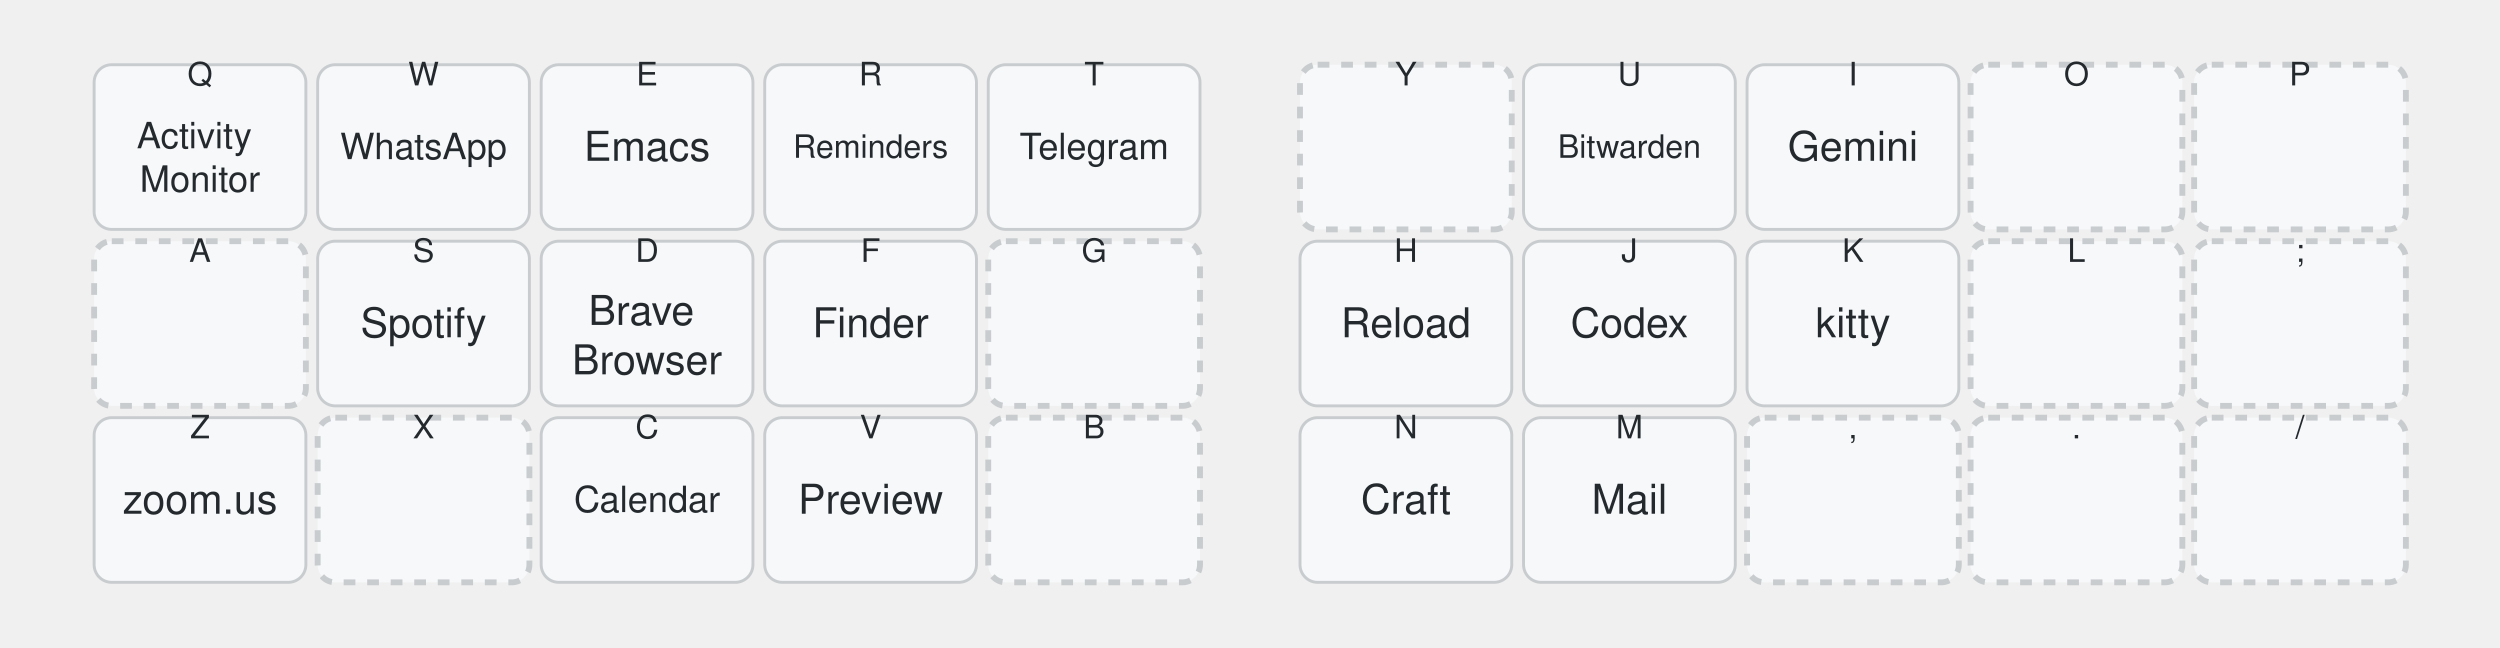
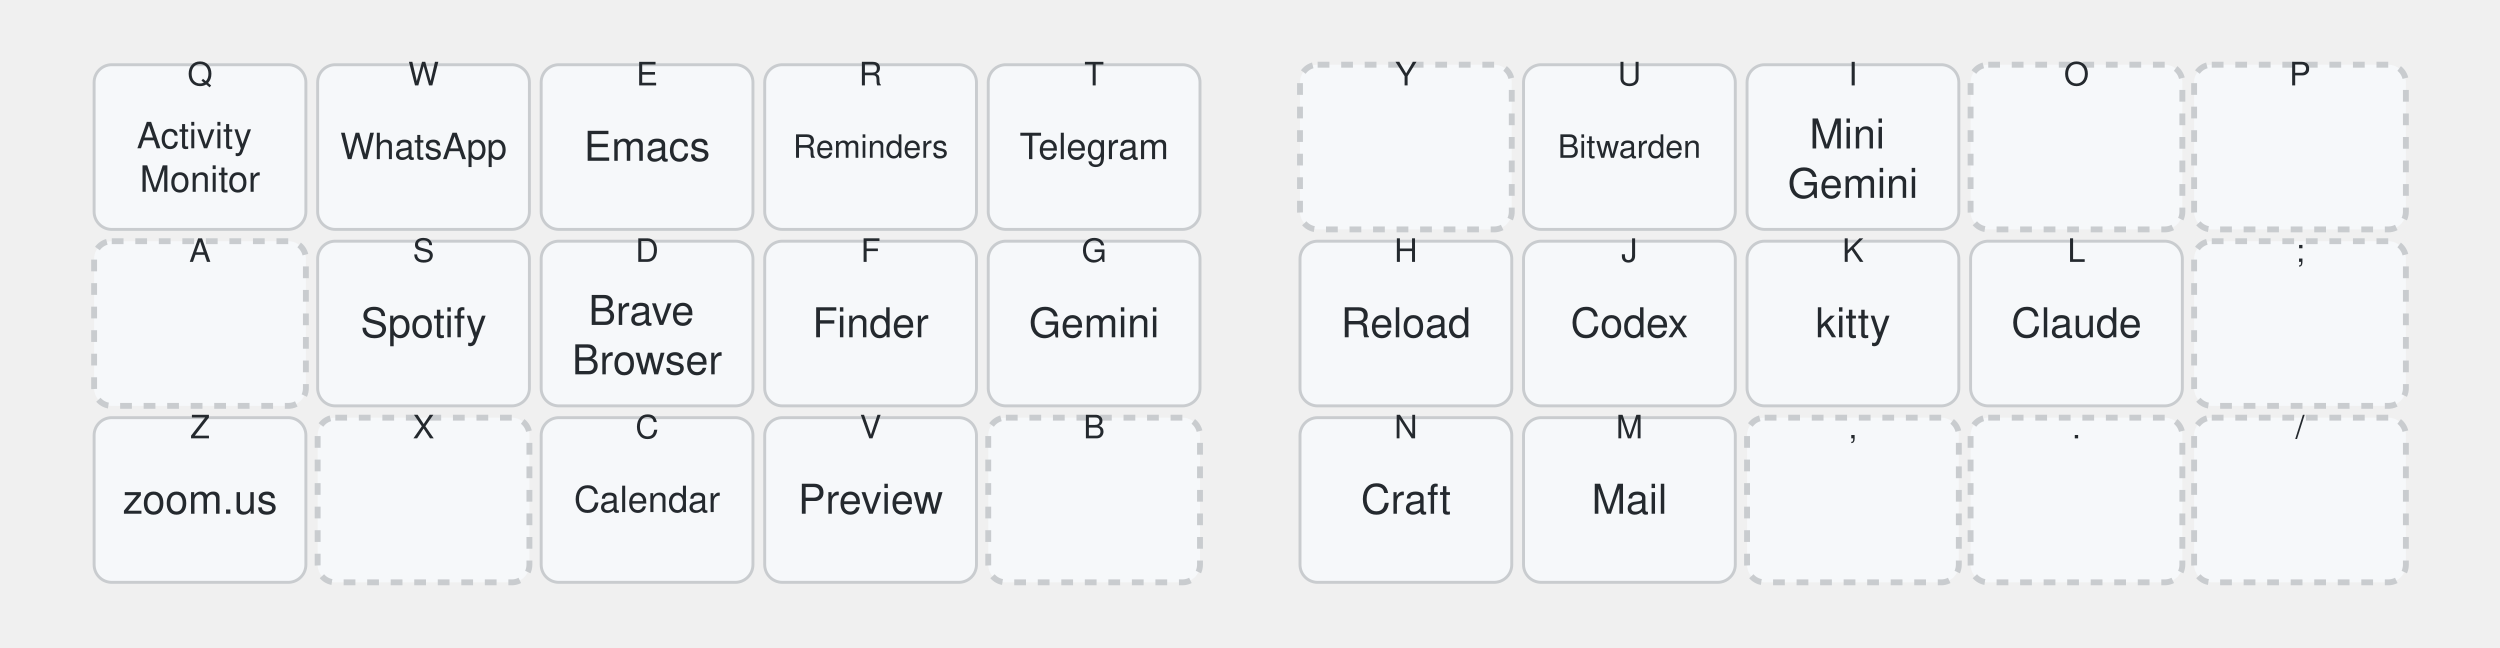
<svg xmlns="http://www.w3.org/2000/svg" width="850" height="220" viewBox="0 0 850 220" class="keymap">
  <style>/* inherit to force styles through use tags */
svg path {
    fill: inherit;
}

/* font and background color specifications */
svg.keymap {
    font-family: SFMono-Regular,Consolas,Liberation Mono,Menlo,monospace;
    font-size: 14px;
    font-kerning: normal;
    text-rendering: optimizeLegibility;
    fill: #24292e;
}

/* default key styling */
rect.key {
    fill: #f6f8fa;
}

rect.key, rect.combo {
    stroke: #c9cccf;
    stroke-width: 1;
}

/* default key side styling, only used is draw_key_sides is set */
rect.side {
    filter: brightness(90%);
}

/* color accent for combo boxes */
rect.combo, rect.combo-separate {
    fill: #cdf;
}

/* color accent for held keys */
rect.held, rect.combo.held {
    fill: #fdd;
}

/* color accent for ghost (optional) keys */
rect.ghost, rect.combo.ghost {
    stroke-dasharray: 4, 4;
    stroke-width: 2;
}

text {
    text-anchor: middle;
    dominant-baseline: middle;
}

/* styling for layer labels */
text.label {
    font-weight: bold;
    text-anchor: start;
    stroke: white;
    stroke-width: 4;
    paint-order: stroke;
}

/* styling for optional footer */
text.footer {
    text-anchor: end;
    dominant-baseline: auto;
    stroke: white;
    stroke-width: 4;
    paint-order: stroke;
}

/* styling for combo tap, and key non-tap label text */
text.combo, text.hold, text.shifted, text.left, text.right, text.tl, text.tr, text.bl, text.br {
    font-size: 11px;
}

text.hold, text.bl, text.br {
    text-anchor: middle;
    dominant-baseline: auto;
}

text.shifted, text.tl, text.tr {
    text-anchor: middle;
    dominant-baseline: hanging;
}

text.left, text.tl, text.bl {
    text-anchor: start;
}

text.right, text.tr, text.br {
    text-anchor: end;
}

text.layer-activator {
    text-decoration: underline;
}

/* styling for hold/shifted label text in combo box */
text.combo.hold, text.combo.shifted, text.combo.left, text.combo.right {
    font-size: 8px;
}

/* lighter symbol for transparent keys */
text.trans {
    fill: #7b7e81;
}

/* styling for combo dendrons */
path.combo {
    stroke-width: 1;
    stroke: gray;
    fill: none;
}

/* Start Tabler Icons Cleanup */
/* cannot use height/width with glyphs */
.icon-tabler &gt; path {
    fill: inherit;
    stroke: inherit;
    stroke-width: 2;
}
/* hide tabler's default box */
.icon-tabler &gt; path[stroke="none"][fill="none"] {
    visibility: hidden;
}
/* End Tabler Icons Cleanup */

@media (prefers-color-scheme: dark) {
svg.keymap { fill: #d1d6db; }
rect.key { fill: #3f4750; }
rect.key, rect.combo { stroke: #60666c; }
rect.combo, rect.combo-separate { fill: #1f3d7a; }
rect.held, rect.combo.held { fill: #854747; }
text.label, text.footer { stroke: black; }
text.trans { fill: #7e8184; }
path.combo { stroke: #7f7f7f; }

}
svg.keymap { font-family: -apple-system, BlinkMacSystemFont, 'Segoe UI', Helvetica, Arial, sans-serif; } text.label { display: none; }</style>
  <g transform="translate(30, 0)" class="layer-Hyper">
    <text x="0" y="10" class="label" id="Hyper">Hyper:</text>
    <g transform="translate(0, 20)">
      <g transform="translate(38, 30)" class="key keypos-0">
        <rect rx="6" ry="6" x="-36" y="-28" width="72" height="56" class="key" />
        <text x="0" y="0" class="key tap">
          <tspan x="0" dy="-0.3em" style="font-size: 88%">Activity</tspan>
          <tspan x="0" dy="1.2em" style="font-size: 88%">Monitor</tspan>
        </text>
        <text x="0" y="-26" class="key shifted">Q</text>
      </g>
      <g transform="translate(114, 30)" class="key keypos-1">
        <rect rx="6" ry="6" x="-36" y="-28" width="72" height="56" class="key" />
        <text x="0" y="0" class="key tap">
          <tspan style="font-size: 88%">WhatsApp</tspan>
        </text>
        <text x="0" y="-26" class="key shifted">W</text>
      </g>
      <g transform="translate(190, 30)" class="key keypos-2">
        <rect rx="6" ry="6" x="-36" y="-28" width="72" height="56" class="key" />
        <text x="0" y="0" class="key tap">Emacs</text>
        <text x="0" y="-26" class="key shifted">E</text>
      </g>
      <g transform="translate(266, 30)" class="key keypos-3">
        <rect rx="6" ry="6" x="-36" y="-28" width="72" height="56" class="key" />
        <text x="0" y="0" class="key tap">
          <tspan style="font-size: 78%">Reminders</tspan>
        </text>
        <text x="0" y="-26" class="key shifted">R</text>
      </g>
      <g transform="translate(342, 30)" class="key keypos-4">
        <rect rx="6" ry="6" x="-36" y="-28" width="72" height="56" class="key" />
        <text x="0" y="0" class="key tap">
          <tspan style="font-size: 88%">Telegram</tspan>
        </text>
        <text x="0" y="-26" class="key shifted">T</text>
      </g>
      <g transform="translate(448, 30)" class="key ghost keypos-5">
        <rect rx="6" ry="6" x="-36" y="-28" width="72" height="56" class="key ghost" />
        <text x="0" y="-26" class="key ghost shifted">Y</text>
      </g>
      <g transform="translate(524, 30)" class="key keypos-6">
        <rect rx="6" ry="6" x="-36" y="-28" width="72" height="56" class="key" />
        <text x="0" y="0" class="key tap">
          <tspan style="font-size: 78%">Bitwarden</tspan>
        </text>
        <text x="0" y="-26" class="key shifted">U</text>
      </g>
      <g transform="translate(600, 30)" class="key keypos-7">
        <rect rx="6" ry="6" x="-36" y="-28" width="72" height="56" class="key" />
-         <text x="0" y="0" class="key tap">Gemini</text>
+         <text x="0" y="0" class="key tap">
+           <tspan x="0" dy="-0.3em">Mini</tspan>
+           <tspan x="0" dy="1.2em">Gemini</tspan>
+         </text>
        <text x="0" y="-26" class="key shifted">I</text>
      </g>
      <g transform="translate(676, 30)" class="key ghost keypos-8">
        <rect rx="6" ry="6" x="-36" y="-28" width="72" height="56" class="key ghost" />
        <text x="0" y="-26" class="key ghost shifted">O</text>
      </g>
      <g transform="translate(752, 30)" class="key ghost keypos-9">
        <rect rx="6" ry="6" x="-36" y="-28" width="72" height="56" class="key ghost" />
        <text x="0" y="-26" class="key ghost shifted">P</text>
      </g>
      <g transform="translate(38, 90)" class="key ghost keypos-10">
        <rect rx="6" ry="6" x="-36" y="-28" width="72" height="56" class="key ghost" />
        <text x="0" y="-26" class="key ghost shifted">A</text>
      </g>
      <g transform="translate(114, 90)" class="key keypos-11">
        <rect rx="6" ry="6" x="-36" y="-28" width="72" height="56" class="key" />
        <text x="0" y="0" class="key tap">Spotify</text>
        <text x="0" y="-26" class="key shifted">S</text>
      </g>
      <g transform="translate(190, 90)" class="key keypos-12">
        <rect rx="6" ry="6" x="-36" y="-28" width="72" height="56" class="key" />
        <text x="0" y="0" class="key tap">
          <tspan x="0" dy="-0.3em">Brave</tspan>
          <tspan x="0" dy="1.2em">Browser</tspan>
        </text>
        <text x="0" y="-26" class="key shifted">D</text>
      </g>
      <g transform="translate(266, 90)" class="key keypos-13">
        <rect rx="6" ry="6" x="-36" y="-28" width="72" height="56" class="key" />
        <text x="0" y="0" class="key tap">Finder</text>
        <text x="0" y="-26" class="key shifted">F</text>
      </g>
-       <g transform="translate(342, 90)" class="key ghost keypos-14">
-         <rect rx="6" ry="6" x="-36" y="-28" width="72" height="56" class="key ghost" />
-         <text x="0" y="-26" class="key ghost shifted">G</text>
+       <g transform="translate(342, 90)" class="key keypos-14">
+         <rect rx="6" ry="6" x="-36" y="-28" width="72" height="56" class="key" />
+         <text x="0" y="0" class="key tap">Gemini</text>
+         <text x="0" y="-26" class="key shifted">G</text>
      </g>
      <g transform="translate(448, 90)" class="key keypos-15">
        <rect rx="6" ry="6" x="-36" y="-28" width="72" height="56" class="key" />
        <text x="0" y="0" class="key tap">Reload</text>
        <text x="0" y="-26" class="key shifted">H</text>
      </g>
      <g transform="translate(524, 90)" class="key keypos-16">
        <rect rx="6" ry="6" x="-36" y="-28" width="72" height="56" class="key" />
        <text x="0" y="0" class="key tap">Codex</text>
        <text x="0" y="-26" class="key shifted">J</text>
      </g>
      <g transform="translate(600, 90)" class="key keypos-17">
        <rect rx="6" ry="6" x="-36" y="-28" width="72" height="56" class="key" />
        <text x="0" y="0" class="key tap">kitty</text>
        <text x="0" y="-26" class="key shifted">K</text>
      </g>
-       <g transform="translate(676, 90)" class="key ghost keypos-18">
-         <rect rx="6" ry="6" x="-36" y="-28" width="72" height="56" class="key ghost" />
-         <text x="0" y="-26" class="key ghost shifted">L</text>
+       <g transform="translate(676, 90)" class="key keypos-18">
+         <rect rx="6" ry="6" x="-36" y="-28" width="72" height="56" class="key" />
+         <text x="0" y="0" class="key tap">Claude</text>
+         <text x="0" y="-26" class="key shifted">L</text>
      </g>
      <g transform="translate(752, 90)" class="key ghost keypos-19">
        <rect rx="6" ry="6" x="-36" y="-28" width="72" height="56" class="key ghost" />
        <text x="0" y="-26" class="key ghost shifted">;</text>
      </g>
      <g transform="translate(38, 150)" class="key keypos-20">
        <rect rx="6" ry="6" x="-36" y="-28" width="72" height="56" class="key" />
        <text x="0" y="0" class="key tap">zoom.us</text>
        <text x="0" y="-26" class="key shifted">Z</text>
      </g>
      <g transform="translate(114, 150)" class="key ghost keypos-21">
        <rect rx="6" ry="6" x="-36" y="-28" width="72" height="56" class="key ghost" />
        <text x="0" y="-26" class="key ghost shifted">X</text>
      </g>
      <g transform="translate(190, 150)" class="key keypos-22">
        <rect rx="6" ry="6" x="-36" y="-28" width="72" height="56" class="key" />
        <text x="0" y="0" class="key tap">
          <tspan style="font-size: 88%">Calendar</tspan>
        </text>
        <text x="0" y="-26" class="key shifted">C</text>
      </g>
      <g transform="translate(266, 150)" class="key keypos-23">
        <rect rx="6" ry="6" x="-36" y="-28" width="72" height="56" class="key" />
        <text x="0" y="0" class="key tap">Preview</text>
        <text x="0" y="-26" class="key shifted">V</text>
      </g>
      <g transform="translate(342, 150)" class="key ghost keypos-24">
        <rect rx="6" ry="6" x="-36" y="-28" width="72" height="56" class="key ghost" />
        <text x="0" y="-26" class="key ghost shifted">B</text>
      </g>
      <g transform="translate(448, 150)" class="key keypos-25">
        <rect rx="6" ry="6" x="-36" y="-28" width="72" height="56" class="key" />
        <text x="0" y="0" class="key tap">Craft</text>
        <text x="0" y="-26" class="key shifted">N</text>
      </g>
      <g transform="translate(524, 150)" class="key keypos-26">
        <rect rx="6" ry="6" x="-36" y="-28" width="72" height="56" class="key" />
        <text x="0" y="0" class="key tap">Mail</text>
        <text x="0" y="-26" class="key shifted">M</text>
      </g>
      <g transform="translate(600, 150)" class="key ghost keypos-27">
        <rect rx="6" ry="6" x="-36" y="-28" width="72" height="56" class="key ghost" />
        <text x="0" y="-26" class="key ghost shifted">,</text>
      </g>
      <g transform="translate(676, 150)" class="key ghost keypos-28">
        <rect rx="6" ry="6" x="-36" y="-28" width="72" height="56" class="key ghost" />
        <text x="0" y="-26" class="key ghost shifted">.</text>
      </g>
      <g transform="translate(752, 150)" class="key ghost keypos-29">
        <rect rx="6" ry="6" x="-36" y="-28" width="72" height="56" class="key ghost" />
        <text x="0" y="-26" class="key ghost shifted">/</text>
      </g>
    </g>
  </g>
</svg>
